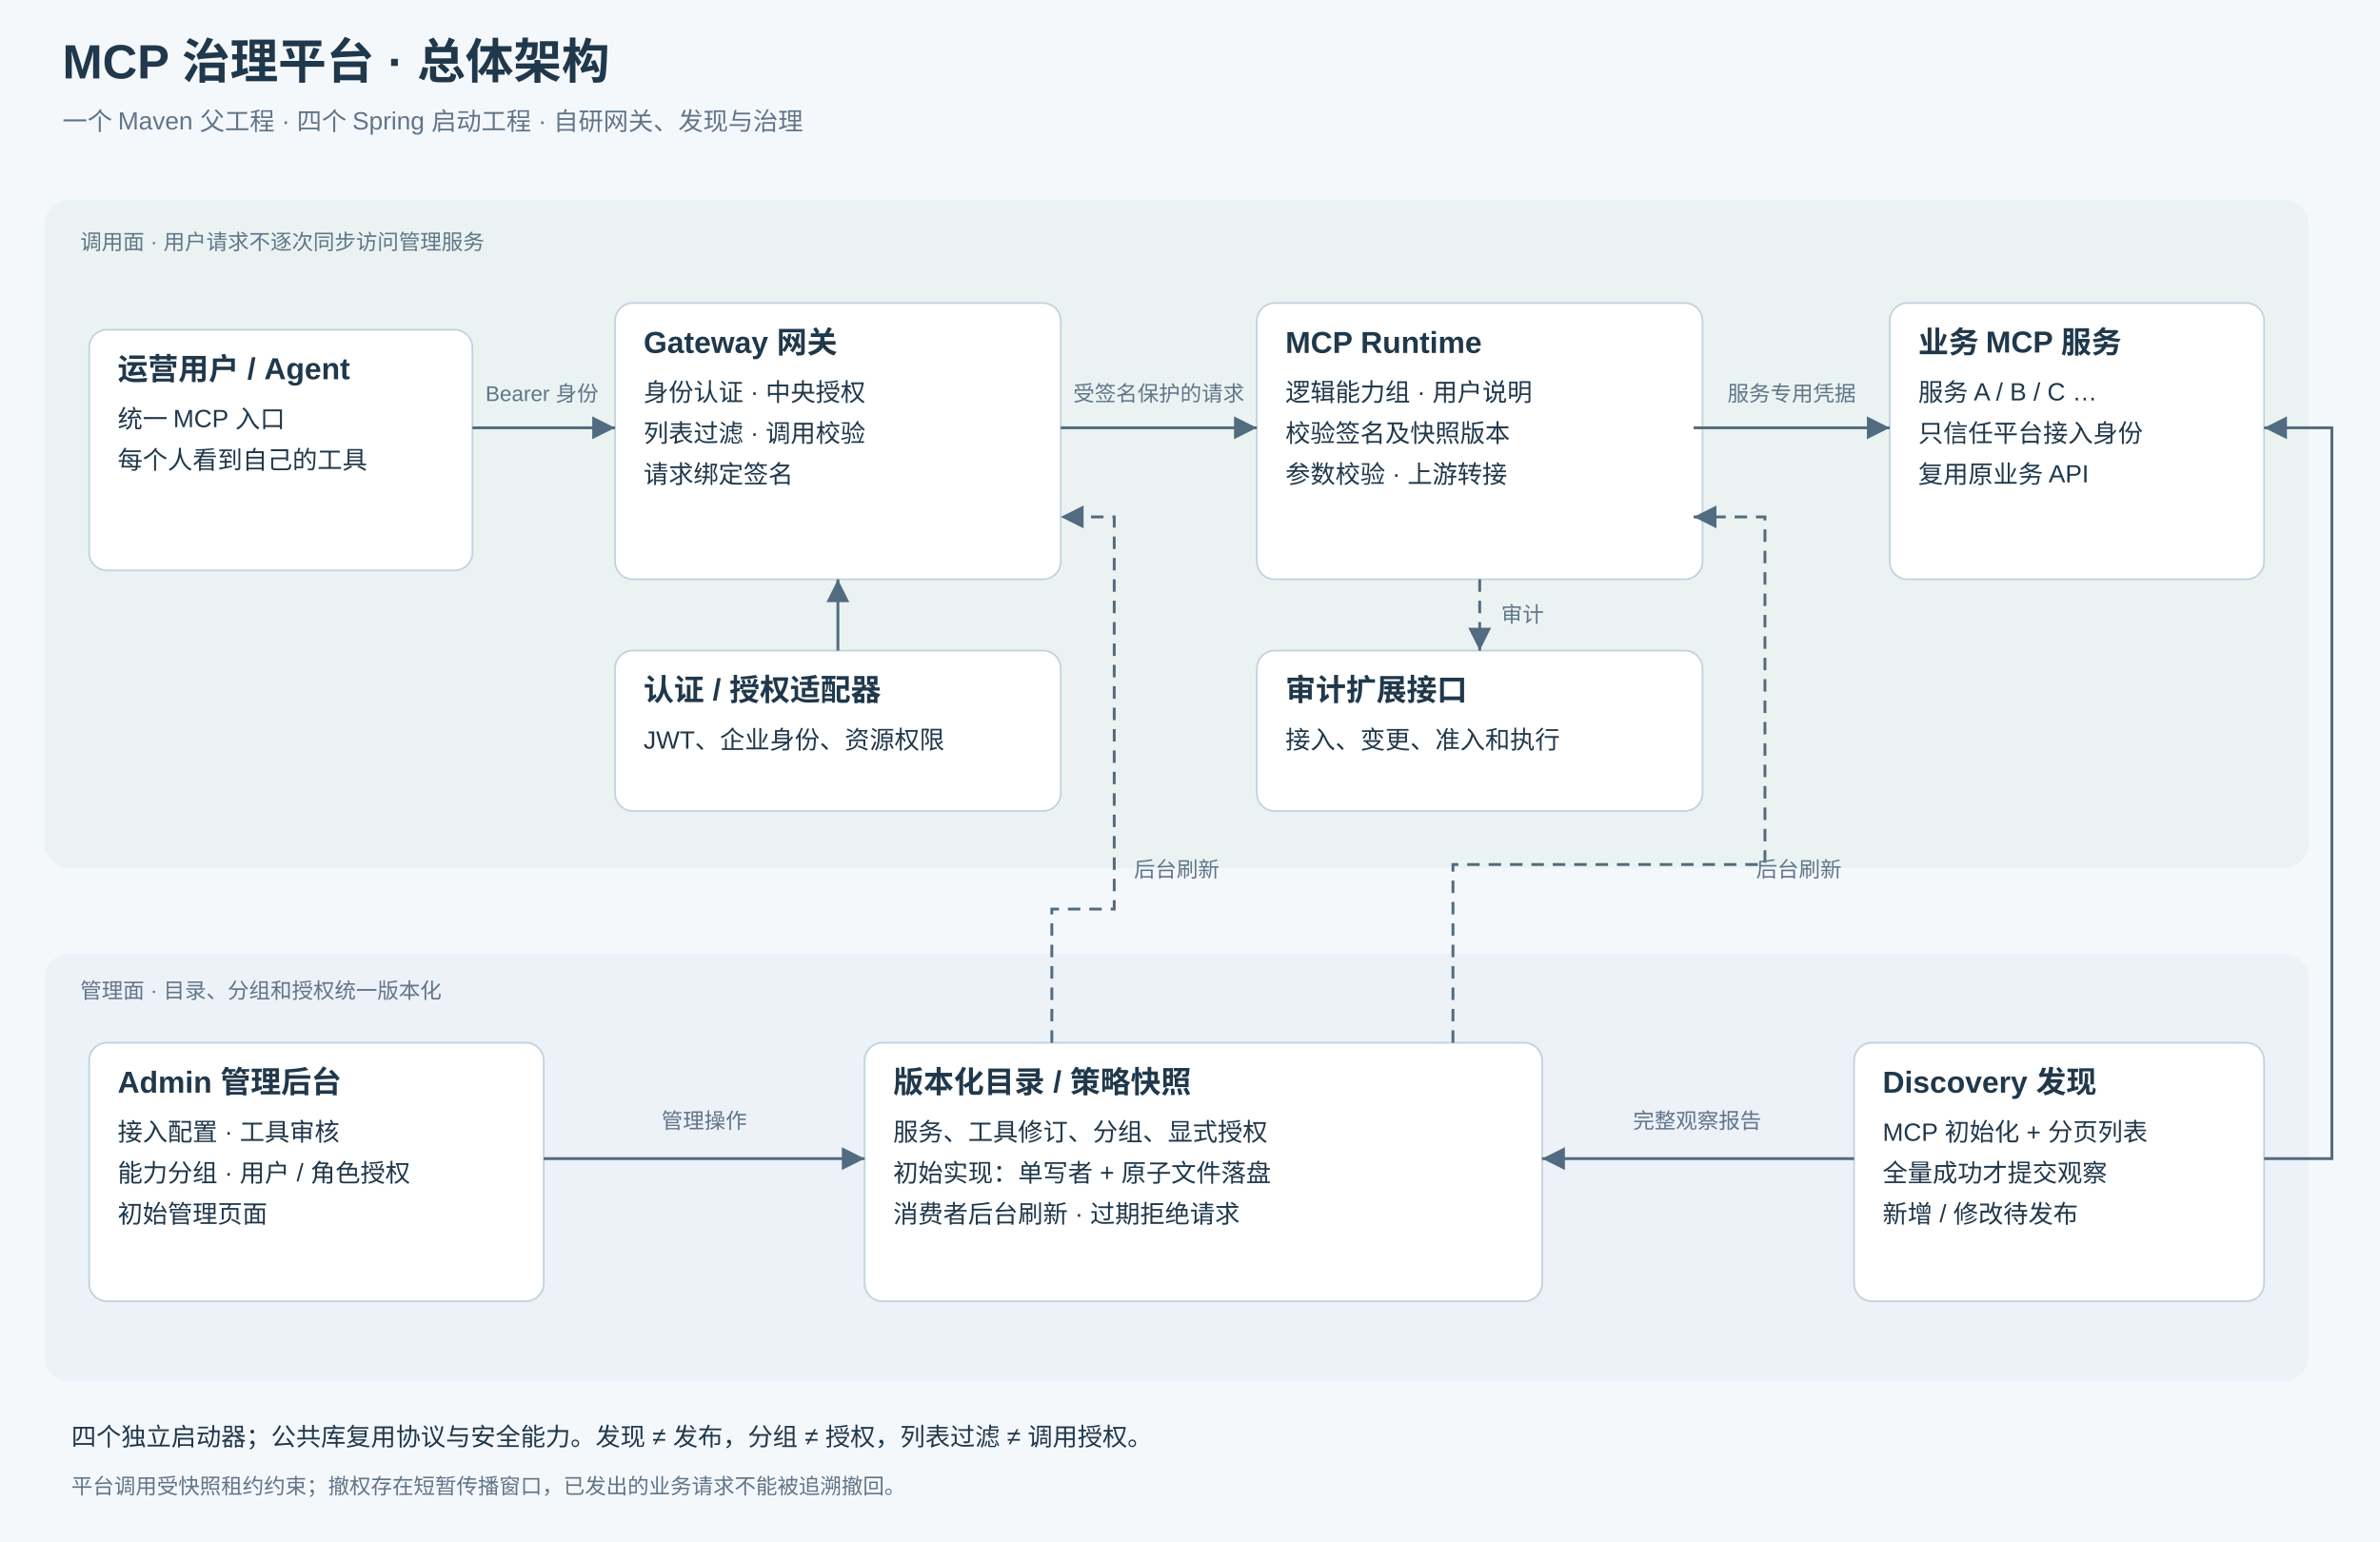
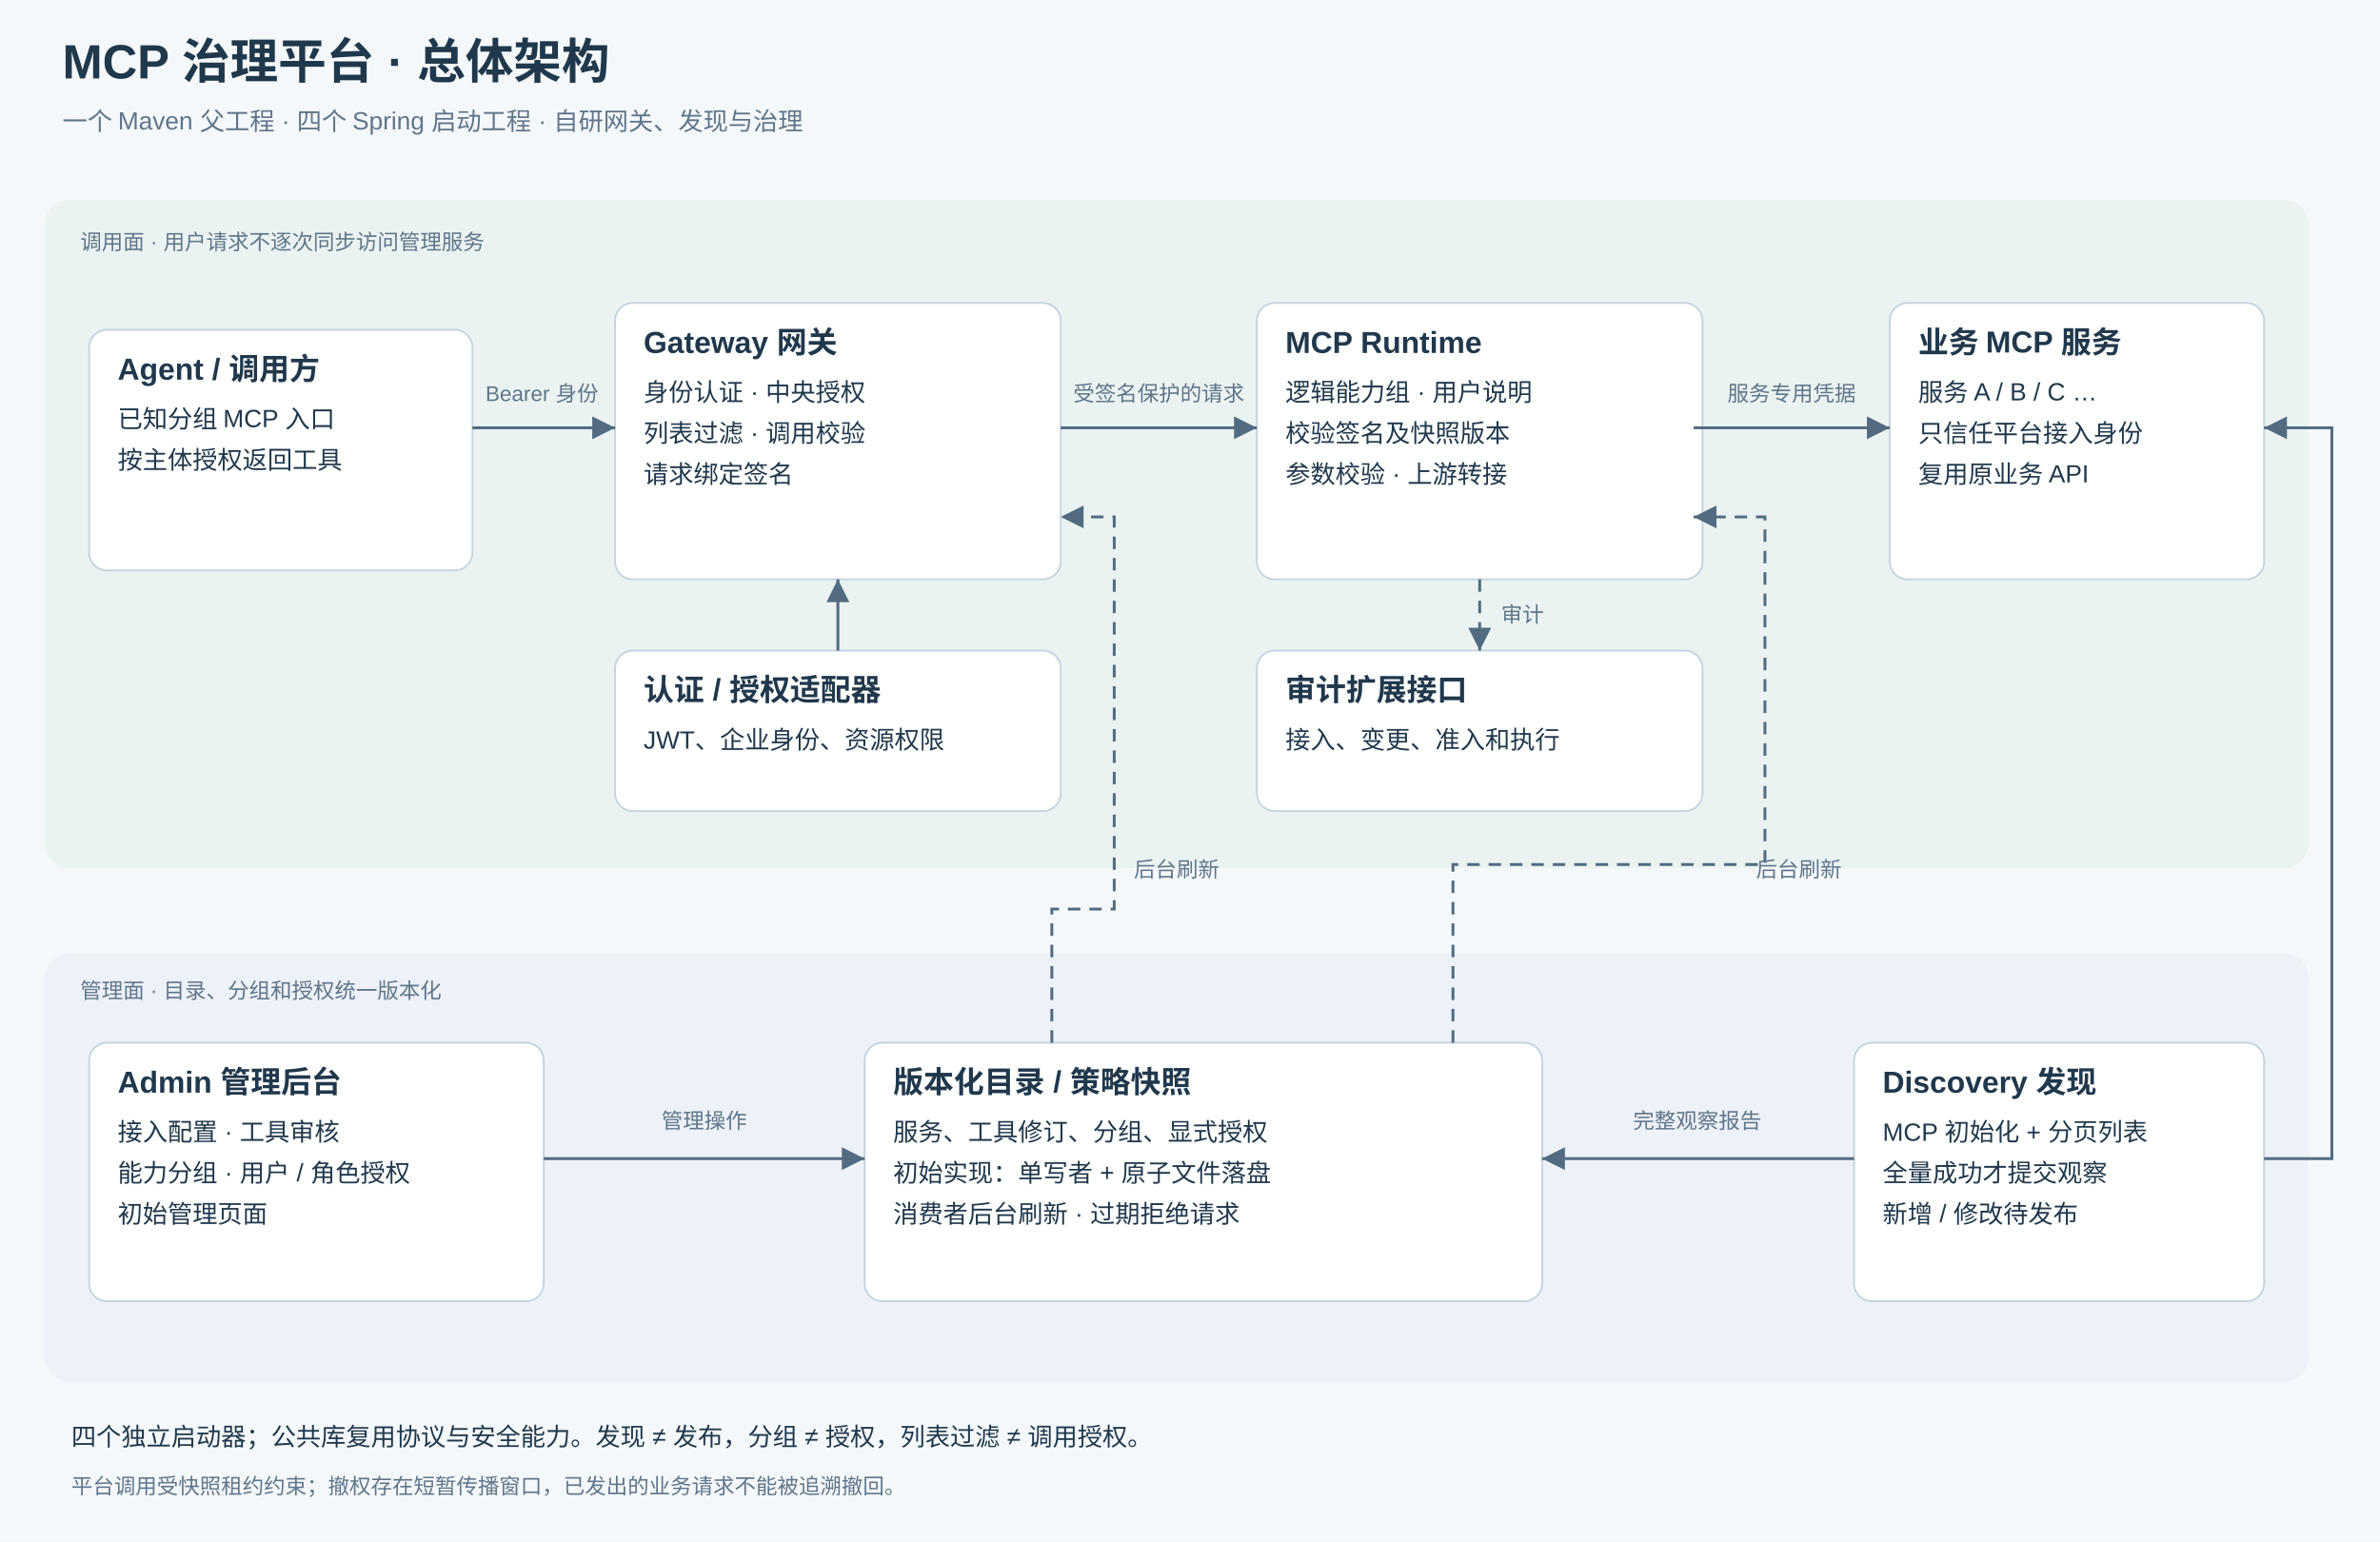
<svg xmlns="http://www.w3.org/2000/svg" width="1335" height="865" viewBox="0 0 1335 865" role="img" aria-label="MCP 治理平台 · 总体架构">
  <defs>
    <marker id="arrow" markerWidth="9" markerHeight="9" refX="8" refY="4" orient="auto" markerUnits="strokeWidth">
      <path d="M0,0 L8,4 L0,8" fill="#526b80" />
    </marker>
    <marker id="open" markerWidth="11" markerHeight="11" refX="9" refY="5" orient="auto">
      <path d="M1,1 L9,5 L1,9" fill="none" stroke="#526b80" />
    </marker>
    <style>text{font-family:Arial,"Noto Sans CJK SC","Microsoft YaHei",sans-serif;fill:#20384b}.title{font-size:27px;font-weight:700}.sub{font-size:14px;fill:#607589}.label{font-size:14px}.small{font-size:12px;fill:#607589}.heading{font-size:17px;font-weight:700}.line{fill:none;stroke:#526b80;stroke-width:1.6;marker-end:url(#arrow)}.dashed{stroke-dasharray:7 5}.lifeline{stroke:#c2d0db;stroke-width:1.3;stroke-dasharray:6 5}</style>
  </defs>
  <rect width="1335" height="865" fill="#f5f8fb" />
  <text x="35" y="44" class="title">MCP 治理平台 · 总体架构</text>
  <text x="35" y="73" class="sub">一个 Maven 父工程 · 四个 Spring 启动工程 · 自研网关、发现与治理</text>
  <rect x="25" y="112" width="1270" height="375" rx="14" fill="#eaf3f1" />
  <text x="45" y="140" class="small">调用面 · 用户请求不逐次同步访问管理服务</text>
  <rect x="25" y="535" width="1270" height="240" rx="14" fill="#edf1f8" />
  <text x="45" y="560" class="small">管理面 · 目录、分组和授权统一版本化</text>
  <rect x="50" y="185" width="215" height="135" rx="10" fill="#fff" stroke="#c3d3df" />
-   <text x="66" y="213" class="heading">运营用户 / Agent</text>
-   <text x="66" y="240" class="label">统一 MCP 入口</text>
-   <text x="66" y="263" class="label">每个人看到自己的工具</text>
+   <text x="66" y="213" class="heading">Agent / 调用方</text>
+   <text x="66" y="240" class="label">已知分组 MCP 入口</text>
+   <text x="66" y="263" class="label">按主体授权返回工具</text>
  <rect x="345" y="170" width="250" height="155" rx="10" fill="#fff" stroke="#c3d3df" />
  <text x="361" y="198" class="heading">Gateway 网关</text>
  <text x="361" y="225" class="label">身份认证 · 中央授权</text>
  <text x="361" y="248" class="label">列表过滤 · 调用校验</text>
  <text x="361" y="271" class="label">请求绑定签名</text>
  <rect x="705" y="170" width="250" height="155" rx="10" fill="#fff" stroke="#c3d3df" />
  <text x="721" y="198" class="heading">MCP Runtime</text>
  <text x="721" y="225" class="label">逻辑能力组 · 用户说明</text>
  <text x="721" y="248" class="label">校验签名及快照版本</text>
  <text x="721" y="271" class="label">参数校验 · 上游转接</text>
  <rect x="1060" y="170" width="210" height="155" rx="10" fill="#fff" stroke="#c3d3df" />
  <text x="1076" y="198" class="heading">业务 MCP 服务</text>
  <text x="1076" y="225" class="label">服务 A / B / C …</text>
  <text x="1076" y="248" class="label">只信任平台接入身份</text>
  <text x="1076" y="271" class="label">复用原业务 API</text>
  <rect x="345" y="365" width="250" height="90" rx="10" fill="#fff" stroke="#c3d3df" />
  <text x="361" y="393" class="heading">认证 / 授权适配器</text>
  <text x="361" y="420" class="label">JWT、企业身份、资源权限</text>
  <rect x="705" y="365" width="250" height="90" rx="10" fill="#fff" stroke="#c3d3df" />
  <text x="721" y="393" class="heading">审计扩展接口</text>
  <text x="721" y="420" class="label">接入、变更、准入和执行</text>
  <rect x="50" y="585" width="255" height="145" rx="10" fill="#fff" stroke="#c3d3df" />
  <text x="66" y="613" class="heading">Admin 管理后台</text>
  <text x="66" y="640" class="label">接入配置 · 工具审核</text>
  <text x="66" y="663" class="label">能力分组 · 用户 / 角色授权</text>
  <text x="66" y="686" class="label">初始管理页面</text>
  <rect x="485" y="585" width="380" height="145" rx="10" fill="#fff" stroke="#c3d3df" />
  <text x="501" y="613" class="heading">版本化目录 / 策略快照</text>
  <text x="501" y="640" class="label">服务、工具修订、分组、显式授权</text>
  <text x="501" y="663" class="label">初始实现：单写者 + 原子文件落盘</text>
  <text x="501" y="686" class="label">消费者后台刷新 · 过期拒绝请求</text>
  <rect x="1040" y="585" width="230" height="145" rx="10" fill="#fff" stroke="#c3d3df" />
  <text x="1056" y="613" class="heading">Discovery 发现</text>
  <text x="1056" y="640" class="label">MCP 初始化 + 分页列表</text>
  <text x="1056" y="663" class="label">全量成功才提交观察</text>
  <text x="1056" y="686" class="label">新增 / 修改待发布</text>
  <path class="line" d="M265 240 H345" />
  <text x="304" y="225" class="small" text-anchor="middle">Bearer 身份</text>
  <path class="line" d="M595 240 H705" />
  <text x="650" y="225" class="small" text-anchor="middle">受签名保护的请求</text>
  <path class="line" d="M950 240 H1060" />
  <text x="1005" y="225" class="small" text-anchor="middle">服务专用凭据</text>
  <path class="line" d="M470 365 V325" />
  <path class="line dashed" d="M830 325 V365" />
  <text x="854" y="349" class="small" text-anchor="middle">审计</text>
  <path class="line" d="M305 650 H485" />
  <text x="395" y="633" class="small" text-anchor="middle">管理操作</text>
  <path class="line" d="M1040 650 H865" />
  <text x="952" y="633" class="small" text-anchor="middle">完整观察报告</text>
  <path class="line" d="M1270 650 H1308 V240 H1270" />
  <path class="line dashed" d="M590 585 V510 H625 V290 H595" />
  <text x="660" y="492" class="small" text-anchor="middle">后台刷新</text>
  <path class="line dashed" d="M815 585 V485 H990 V290 H950" />
  <text x="1009" y="492" class="small" text-anchor="middle">后台刷新</text>
  <text x="40" y="811" class="label">四个独立启动器；公共库复用协议与安全能力。发现 ≠ 发布，分组 ≠ 授权，列表过滤 ≠ 调用授权。</text>
  <text x="40" y="838" class="small">平台调用受快照租约约束；撤权存在短暂传播窗口，已发出的业务请求不能被追溯撤回。</text>
</svg>
